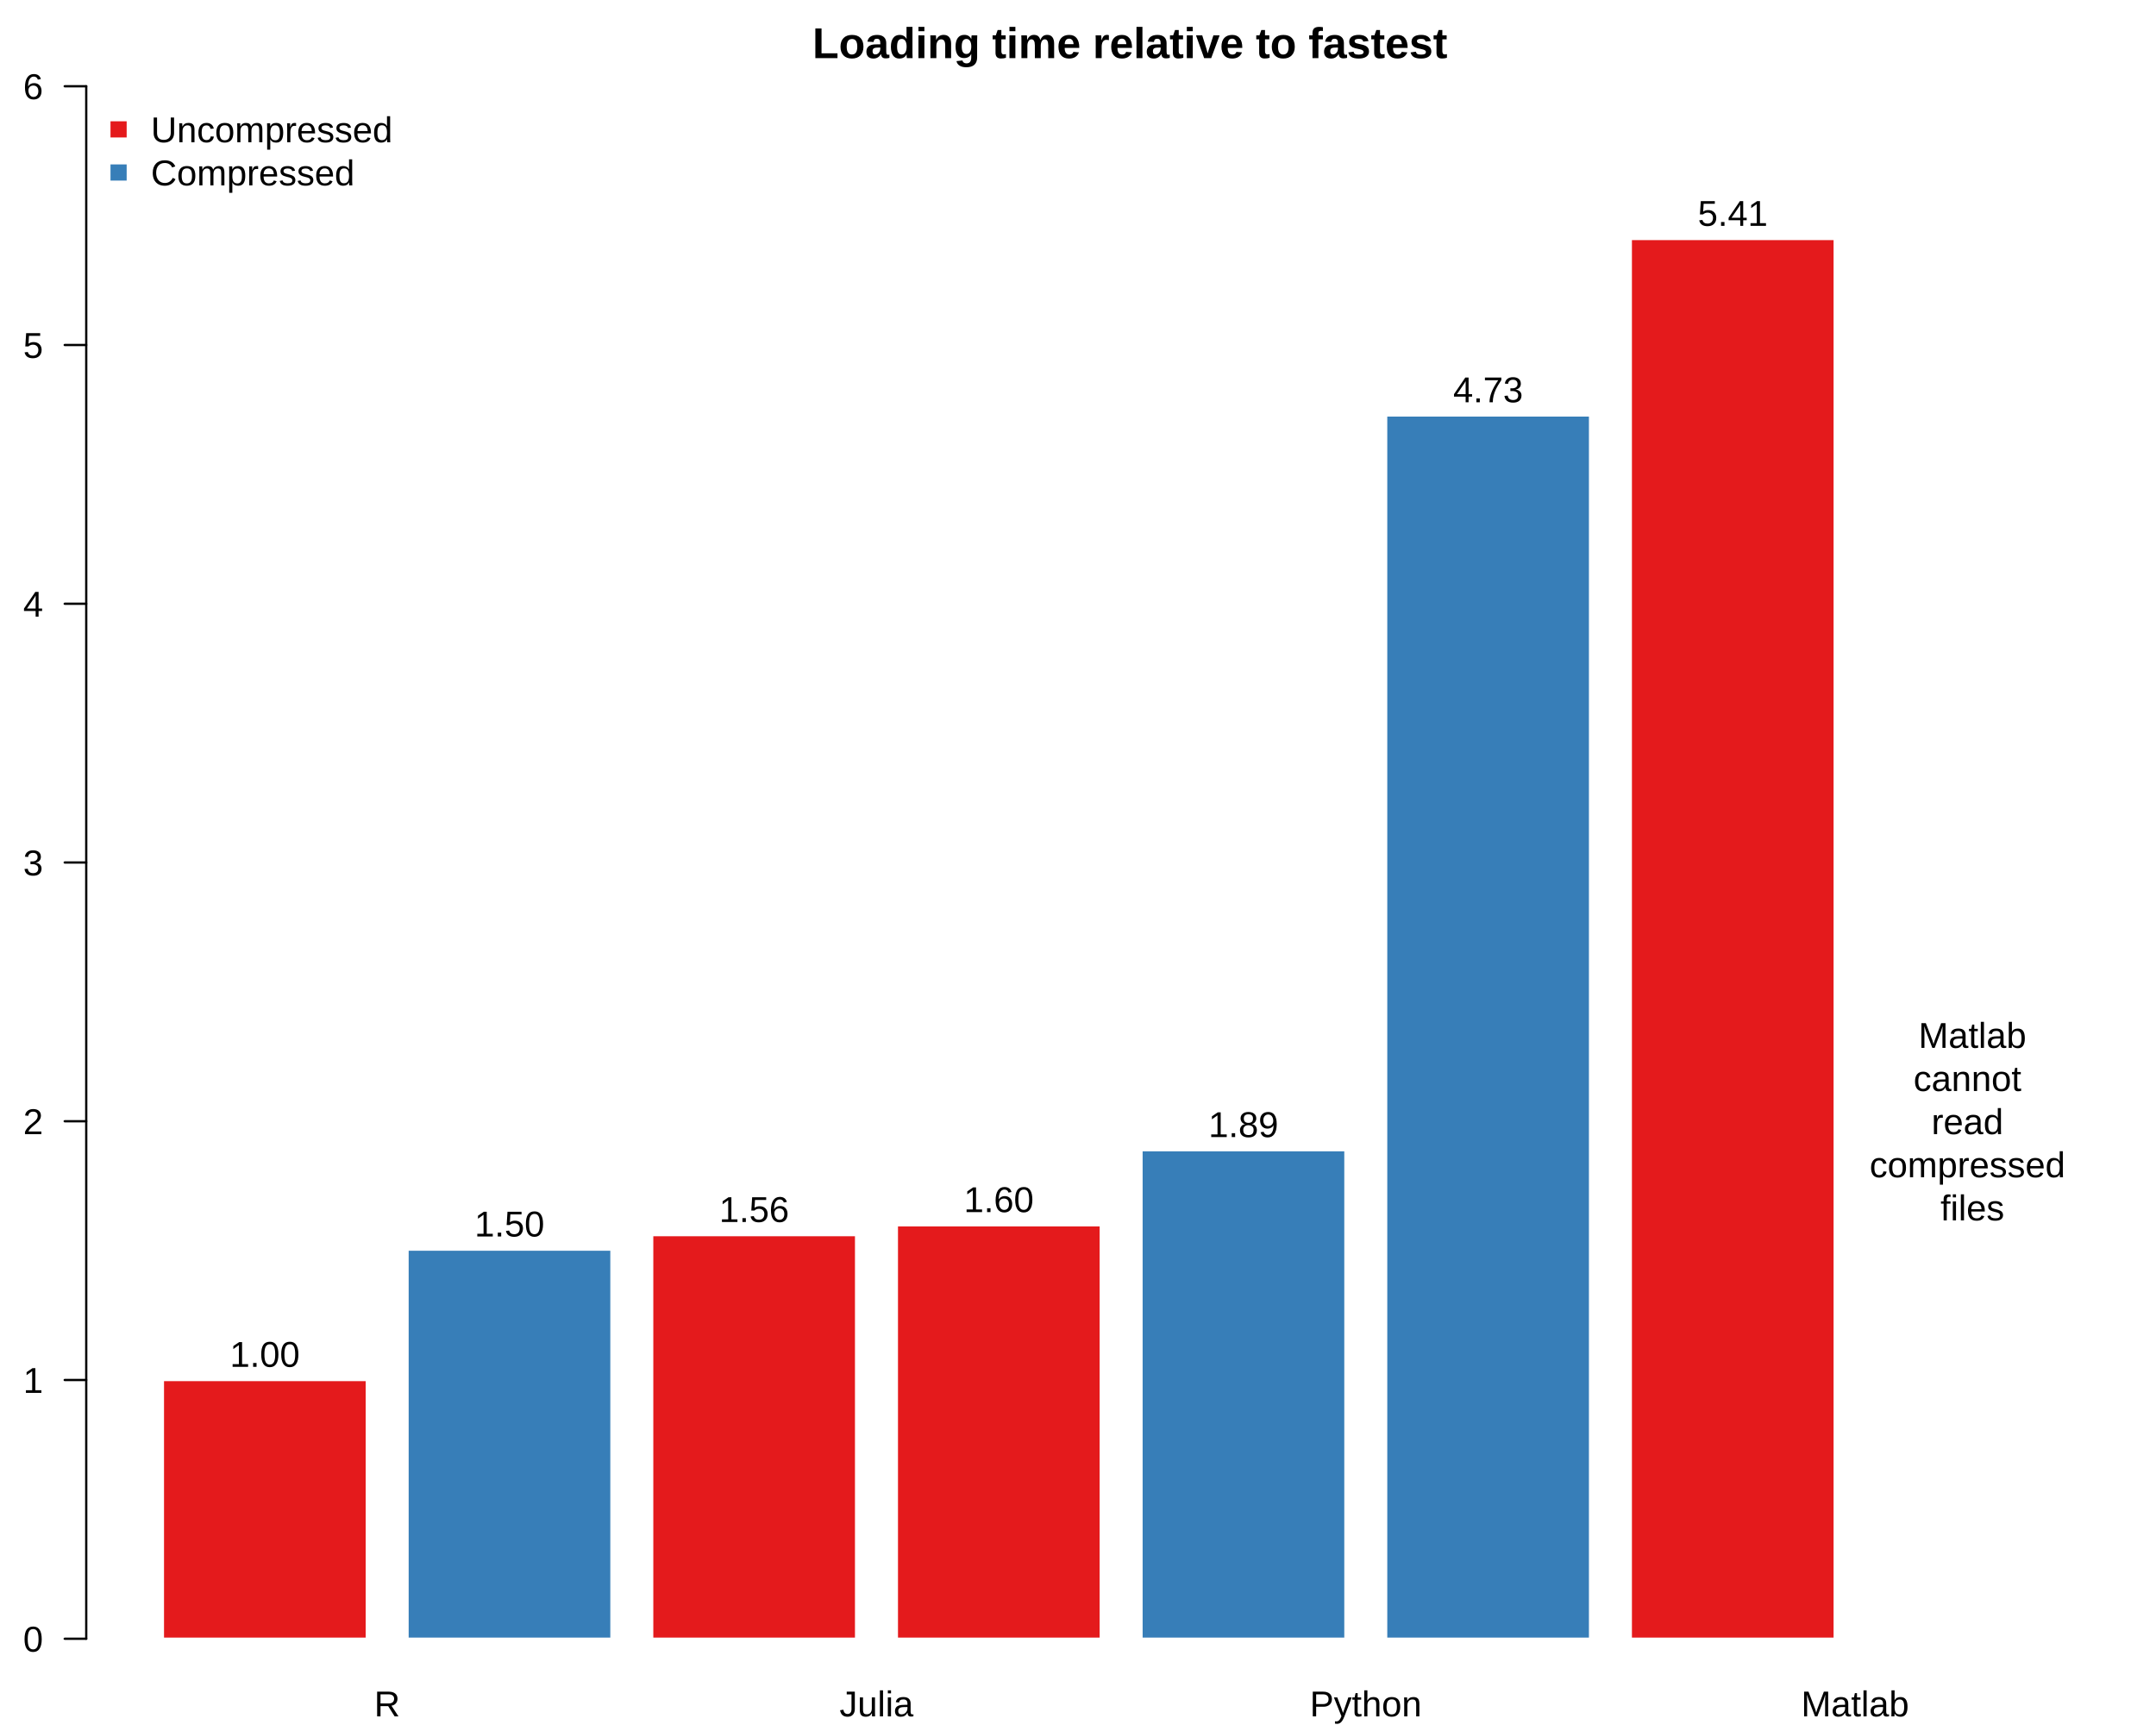
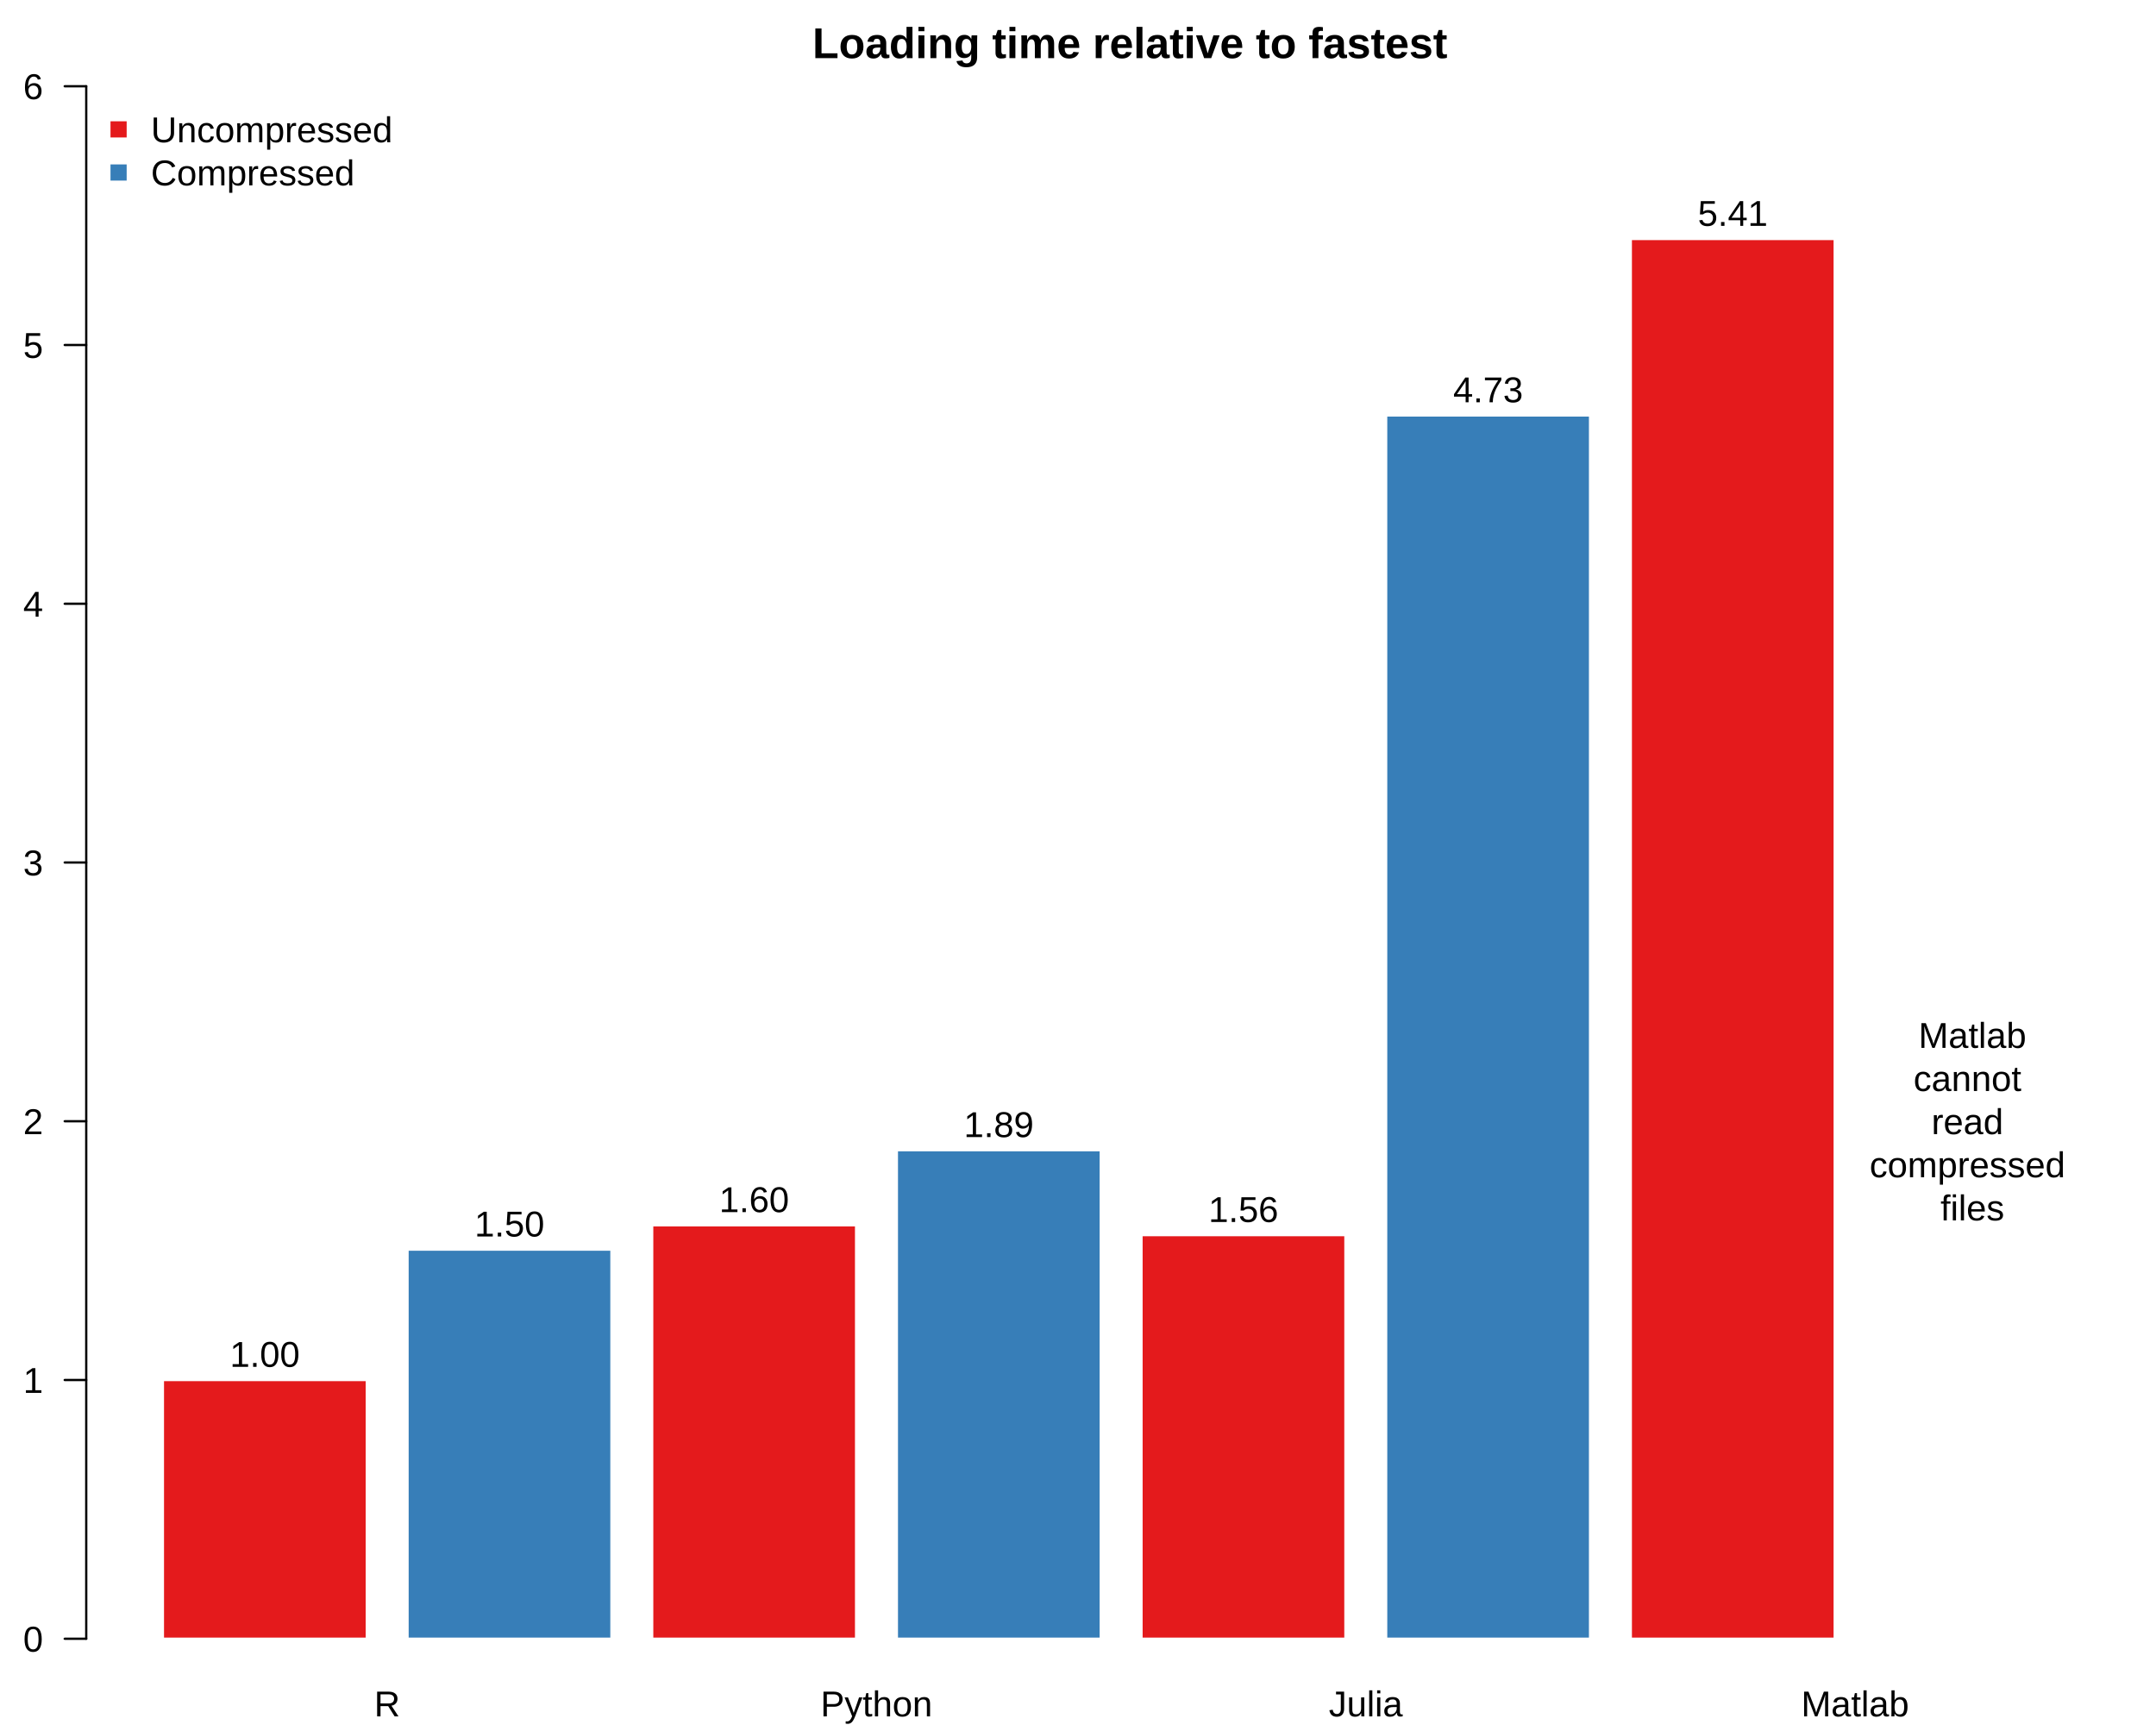
<svg xmlns="http://www.w3.org/2000/svg" viewBox="0 0 720.00 576.00">
  <defs>
    <style type="text/css">
    line, polyline, polygon, path, rect, circle {
      fill: none;
      stroke: #000000;
      stroke-linecap: round;
      stroke-linejoin: round;
      stroke-miterlimit: 10.00;
    }
  </style>
  </defs>
  <rect width="100%" height="100%" style="stroke: none; fill: #FFFFFF;" />
  <rect x="54.40" y="460.80" width="68.09" height="86.40" style="stroke-width: 0.75; stroke: #FFFFFF; fill: #E41A1C;" />
  <rect x="136.10" y="417.27" width="68.09" height="129.93" style="stroke-width: 0.75; stroke: #FFFFFF; fill: #377EB8;" />
-   <rect x="217.80" y="412.43" width="68.09" height="134.77" style="stroke-width: 0.75; stroke: #FFFFFF; fill: #E41A1C;" />
-   <rect x="299.51" y="409.14" width="68.09" height="138.06" style="stroke-width: 0.75; stroke: #FFFFFF; fill: #E41A1C;" />
-   <rect x="381.21" y="384.07" width="68.09" height="163.13" style="stroke-width: 0.75; stroke: #FFFFFF; fill: #377EB8;" />
+   <rect x="217.80" y="409.14" width="68.09" height="138.06" style="stroke-width: 0.75; stroke: #FFFFFF; fill: #E41A1C;" />
+   <rect x="299.51" y="384.07" width="68.09" height="163.13" style="stroke-width: 0.75; stroke: #FFFFFF; fill: #377EB8;" />
+   <rect x="381.21" y="412.43" width="68.09" height="134.77" style="stroke-width: 0.75; stroke: #FFFFFF; fill: #E41A1C;" />
  <rect x="462.91" y="138.72" width="68.09" height="408.48" style="stroke-width: 0.75; stroke: #FFFFFF; fill: #377EB8;" />
  <rect x="544.61" y="79.80" width="68.09" height="467.40" style="stroke-width: 0.75; stroke: #FFFFFF; fill: #E41A1C;" />
  <text x="271.32" y="19.41" style="font-size: 14.40px; font-weight: bold; font-family: Arial;" textLength="206.16px" lengthAdjust="spacingAndGlyphs">Loading time relative to fastest</text>
  <text x="124.96" y="573.12" style="font-size: 12.00px; font-family: Arial;" textLength="8.67px" lengthAdjust="spacingAndGlyphs">R</text>
-   <text x="280.36" y="573.12" style="font-size: 12.00px; font-family: Arial;" textLength="24.68px" lengthAdjust="spacingAndGlyphs">Julia</text>
-   <text x="437.42" y="573.12" style="font-size: 12.00px; font-family: Arial;" textLength="37.36px" lengthAdjust="spacingAndGlyphs">Python</text>
+   <text x="274.02" y="573.12" style="font-size: 12.00px; font-family: Arial;" textLength="37.36px" lengthAdjust="spacingAndGlyphs">Python</text>
+   <text x="443.76" y="573.12" style="font-size: 12.00px; font-family: Arial;" textLength="24.68px" lengthAdjust="spacingAndGlyphs">Julia</text>
  <text x="601.50" y="573.12" style="font-size: 12.00px; font-family: Arial;" textLength="36.02px" lengthAdjust="spacingAndGlyphs">Matlab</text>
  <line x1="28.80" y1="547.20" x2="28.80" y2="28.80" style="stroke-width: 0.75;" />
  <line x1="28.80" y1="547.20" x2="21.60" y2="547.20" style="stroke-width: 0.75;" />
  <line x1="28.80" y1="460.80" x2="21.60" y2="460.80" style="stroke-width: 0.75;" />
  <line x1="28.80" y1="374.40" x2="21.60" y2="374.40" style="stroke-width: 0.75;" />
  <line x1="28.80" y1="288.00" x2="21.60" y2="288.00" style="stroke-width: 0.75;" />
  <line x1="28.80" y1="201.60" x2="21.60" y2="201.60" style="stroke-width: 0.75;" />
  <line x1="28.80" y1="115.20" x2="21.60" y2="115.20" style="stroke-width: 0.75;" />
  <line x1="28.80" y1="28.80" x2="21.60" y2="28.80" style="stroke-width: 0.75;" />
  <text x="7.73" y="551.50" style="font-size: 12.00px; font-family: Arial;" textLength="6.67px" lengthAdjust="spacingAndGlyphs">0</text>
  <text x="7.73" y="465.10" style="font-size: 12.00px; font-family: Arial;" textLength="6.67px" lengthAdjust="spacingAndGlyphs">1</text>
  <text x="7.73" y="378.70" style="font-size: 12.00px; font-family: Arial;" textLength="6.67px" lengthAdjust="spacingAndGlyphs">2</text>
  <text x="7.73" y="292.30" style="font-size: 12.00px; font-family: Arial;" textLength="6.67px" lengthAdjust="spacingAndGlyphs">3</text>
  <text x="7.73" y="205.90" style="font-size: 12.00px; font-family: Arial;" textLength="6.67px" lengthAdjust="spacingAndGlyphs">4</text>
  <text x="7.73" y="119.50" style="font-size: 12.00px; font-family: Arial;" textLength="6.67px" lengthAdjust="spacingAndGlyphs">5</text>
  <text x="7.73" y="33.10" style="font-size: 12.00px; font-family: Arial;" textLength="6.67px" lengthAdjust="spacingAndGlyphs">6</text>
  <defs>
    <clipPath id="cpMjguODB8NzIwLjAwfDU0Ny4yMHwyOC44MA==">
      <rect x="28.80" y="28.80" width="691.20" height="518.40" />
    </clipPath>
  </defs>
  <g clip-path="url(#cpMjguODB8NzIwLjAwfDU0Ny4yMHwyOC44MA==)">
    <text x="76.76" y="456.40" style="font-size: 12.00px; font-family: Arial;" textLength="23.36px" lengthAdjust="spacingAndGlyphs">1.00</text>
  </g>
  <g clip-path="url(#cpMjguODB8NzIwLjAwfDU0Ny4yMHwyOC44MA==)">
    <text x="158.47" y="412.87" style="font-size: 12.00px; font-family: Arial;" textLength="23.36px" lengthAdjust="spacingAndGlyphs">1.50</text>
  </g>
  <g clip-path="url(#cpMjguODB8NzIwLjAwfDU0Ny4yMHwyOC44MA==)">
-     <text x="240.17" y="408.04" style="font-size: 12.00px; font-family: Arial;" textLength="23.36px" lengthAdjust="spacingAndGlyphs">1.56</text>
+     <text x="240.17" y="404.74" style="font-size: 12.00px; font-family: Arial;" textLength="23.36px" lengthAdjust="spacingAndGlyphs">1.60</text>
  </g>
  <g clip-path="url(#cpMjguODB8NzIwLjAwfDU0Ny4yMHwyOC44MA==)">
-     <text x="321.87" y="404.74" style="font-size: 12.00px; font-family: Arial;" textLength="23.36px" lengthAdjust="spacingAndGlyphs">1.60</text>
+     <text x="321.87" y="379.68" style="font-size: 12.00px; font-family: Arial;" textLength="23.36px" lengthAdjust="spacingAndGlyphs">1.89</text>
  </g>
  <g clip-path="url(#cpMjguODB8NzIwLjAwfDU0Ny4yMHwyOC44MA==)">
-     <text x="403.57" y="379.68" style="font-size: 12.00px; font-family: Arial;" textLength="23.36px" lengthAdjust="spacingAndGlyphs">1.89</text>
+     <text x="403.57" y="408.04" style="font-size: 12.00px; font-family: Arial;" textLength="23.36px" lengthAdjust="spacingAndGlyphs">1.56</text>
  </g>
  <g clip-path="url(#cpMjguODB8NzIwLjAwfDU0Ny4yMHwyOC44MA==)">
    <text x="485.28" y="134.32" style="font-size: 12.00px; font-family: Arial;" textLength="23.36px" lengthAdjust="spacingAndGlyphs">4.73</text>
  </g>
  <g clip-path="url(#cpMjguODB8NzIwLjAwfDU0Ny4yMHwyOC44MA==)">
    <text x="566.98" y="75.41" style="font-size: 12.00px; font-family: Arial;" textLength="23.36px" lengthAdjust="spacingAndGlyphs">5.41</text>
  </g>
  <polygon points="36.90,45.90 42.30,45.90 42.30,40.50 36.90,40.50 " style="stroke-width: 0.75; stroke: none; fill: #E41A1C;" clip-path="url(#cpMjguODB8NzIwLjAwfDU0Ny4yMHwyOC44MA==)" />
  <polygon points="36.90,60.30 42.30,60.30 42.30,54.90 36.90,54.90 " style="stroke-width: 0.75; stroke: none; fill: #377EB8;" clip-path="url(#cpMjguODB8NzIwLjAwfDU0Ny4yMHwyOC44MA==)" />
  <g clip-path="url(#cpMjguODB8NzIwLjAwfDU0Ny4yMHwyOC44MA==)">
    <text x="50.40" y="47.50" style="font-size: 12.00px; font-family: Arial;" textLength="80.70px" lengthAdjust="spacingAndGlyphs">Uncompressed</text>
  </g>
  <g clip-path="url(#cpMjguODB8NzIwLjAwfDU0Ny4yMHwyOC44MA==)">
    <text x="50.40" y="61.90" style="font-size: 12.00px; font-family: Arial;" textLength="68.03px" lengthAdjust="spacingAndGlyphs">Compressed</text>
  </g>
  <g clip-path="url(#cpMjguODB8NzIwLjAwfDU0Ny4yMHwyOC44MA==)">
    <text x="640.68" y="349.90" style="font-size: 12.00px; font-family: Arial;" textLength="39.35px" lengthAdjust="spacingAndGlyphs">Matlab </text>
  </g>
  <g clip-path="url(#cpMjguODB8NzIwLjAwfDU0Ny4yMHwyOC44MA==)">
    <text x="639.01" y="364.30" style="font-size: 12.00px; font-family: Arial;" textLength="42.70px" lengthAdjust="spacingAndGlyphs"> cannot </text>
  </g>
  <g clip-path="url(#cpMjguODB8NzIwLjAwfDU0Ny4yMHwyOC44MA==)">
    <text x="645.01" y="378.70" style="font-size: 12.00px; font-family: Arial;" textLength="30.69px" lengthAdjust="spacingAndGlyphs"> read </text>
  </g>
  <g clip-path="url(#cpMjguODB8NzIwLjAwfDU0Ny4yMHwyOC44MA==)">
    <text x="624.34" y="393.10" style="font-size: 12.00px; font-family: Arial;" textLength="72.03px" lengthAdjust="spacingAndGlyphs"> compressed </text>
  </g>
  <g clip-path="url(#cpMjguODB8NzIwLjAwfDU0Ny4yMHwyOC44MA==)">
    <text x="648.02" y="407.50" style="font-size: 12.00px; font-family: Arial;" textLength="24.67px" lengthAdjust="spacingAndGlyphs"> files</text>
  </g>
</svg>
